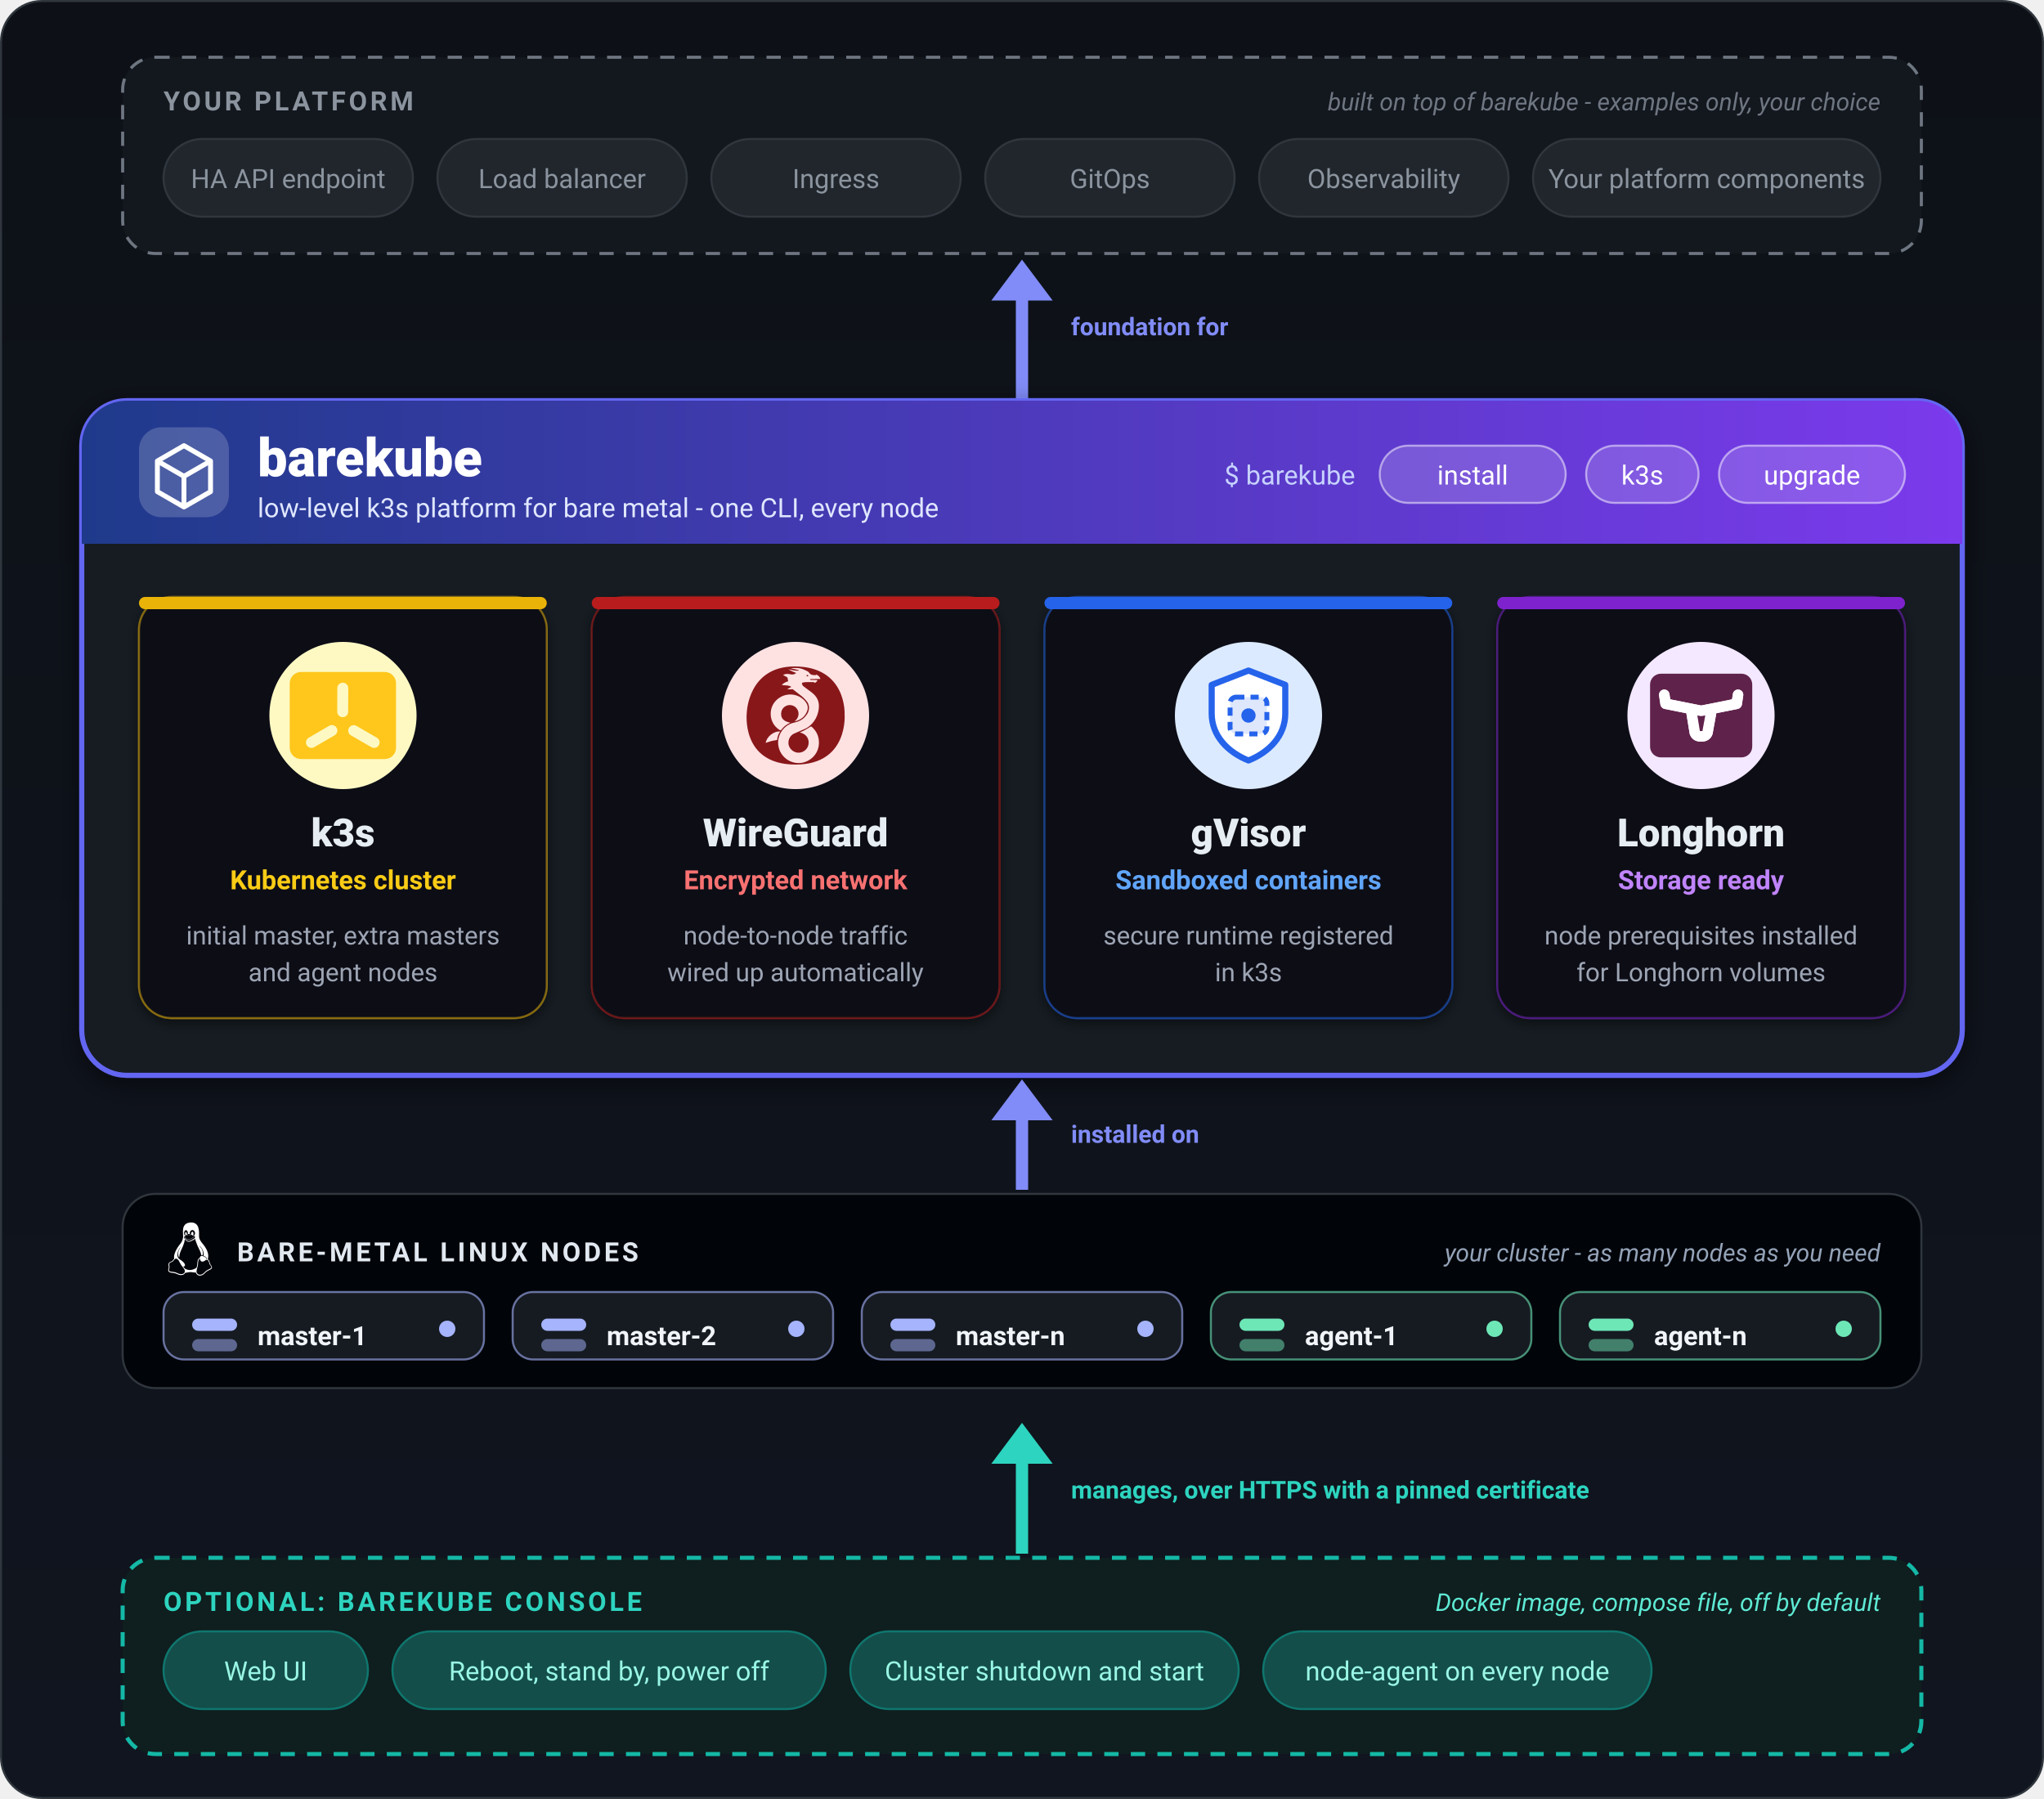
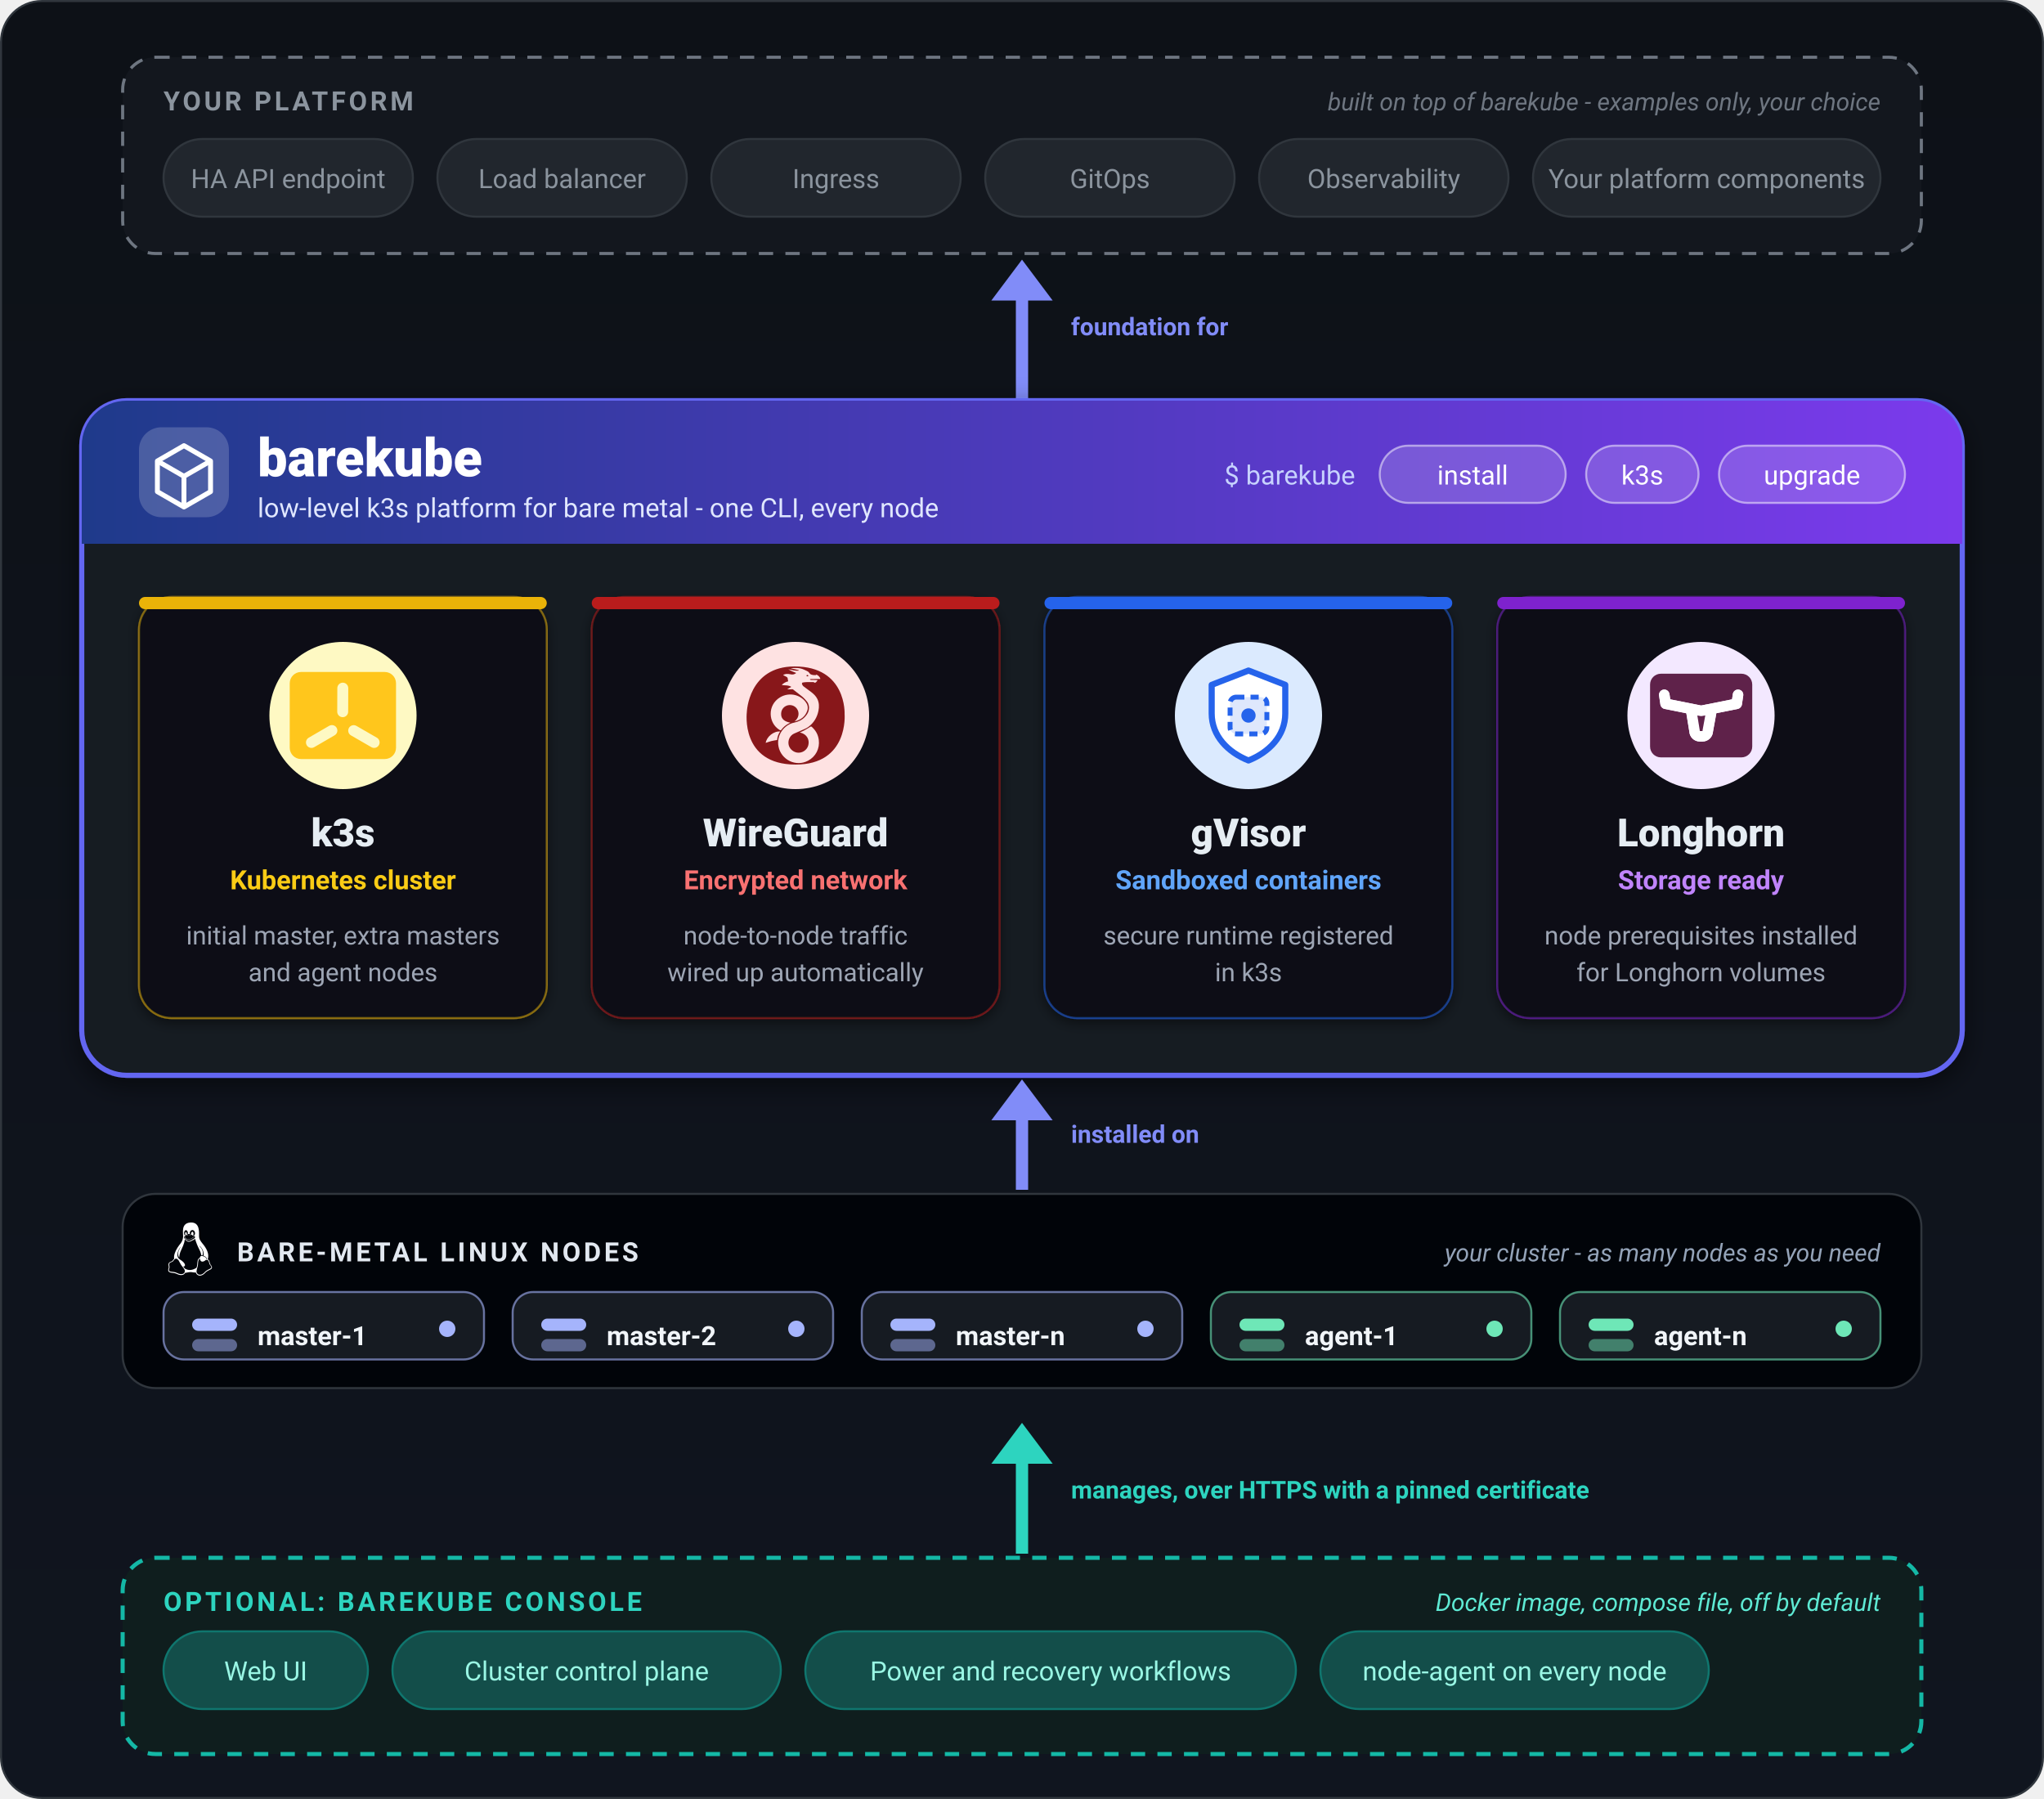
<svg xmlns="http://www.w3.org/2000/svg" viewBox="0 0 1000 880" width="1000" height="880" role="img" aria-labelledby="t d">
  <defs>
    <linearGradient id="hdr" x1="0" y1="0" x2="1" y2="0">
      <stop offset="0" stop-color="#1e3a8a" />
      <stop offset="1" stop-color="#7c3aed" />
    </linearGradient>
    <linearGradient id="bg" x1="0" y1="0" x2="0" y2="1">
      <stop offset="0" stop-color="#0d1117" />
      <stop offset="1" stop-color="#10151f" />
    </linearGradient>
    <filter id="sh" x="-10%" y="-10%" width="120%" height="130%">
      <feDropShadow dx="0" dy="4" stdDeviation="6" flood-color="#000000" flood-opacity="0.5" />
    </filter>
    <filter id="shs" x="-10%" y="-10%" width="120%" height="130%">
      <feDropShadow dx="0" dy="2" stdDeviation="3" flood-color="#000000" flood-opacity="0.5" />
    </filter>
    <style>text{font-family:-apple-system,"Segoe UI",Roboto,Helvetica,Arial,sans-serif}</style>
  </defs>
  <rect x="0.5" y="0.5" width="999" height="879" rx="20" fill="url(#bg)" stroke="#30363d" />
  <rect x="60" y="28" width="880" height="96" rx="16" fill="#161b22" fill-opacity="0.7" stroke="#6e7681" stroke-width="1.5" stroke-dasharray="7 6" />
  <text x="80" y="54" font-size="13" font-weight="700" letter-spacing="1.5" fill="#8b949e">YOUR PLATFORM</text>
  <text x="920" y="54" text-anchor="end" font-size="12" fill="#6e7681" font-style="italic">built on top of barekube - examples only, your choice</text>
  <rect x="80" y="68" width="122" height="38" rx="19" fill="#21262d" stroke="#30363d" />
  <text x="141.0" y="92" text-anchor="middle" font-size="13" fill="#8b949e">HA API endpoint</text>
  <rect x="214" y="68" width="122" height="38" rx="19" fill="#21262d" stroke="#30363d" />
  <text x="275.0" y="92" text-anchor="middle" font-size="13" fill="#8b949e">Load balancer</text>
  <rect x="348" y="68" width="122" height="38" rx="19" fill="#21262d" stroke="#30363d" />
  <text x="409.0" y="92" text-anchor="middle" font-size="13" fill="#8b949e">Ingress</text>
  <rect x="482" y="68" width="122" height="38" rx="19" fill="#21262d" stroke="#30363d" />
  <text x="543.0" y="92" text-anchor="middle" font-size="13" fill="#8b949e">GitOps</text>
  <rect x="616" y="68" width="122" height="38" rx="19" fill="#21262d" stroke="#30363d" />
  <text x="677.0" y="92" text-anchor="middle" font-size="13" fill="#8b949e">Observability</text>
  <rect x="750" y="68" width="170" height="38" rx="19" fill="#21262d" stroke="#30363d" />
  <text x="835.0" y="92" text-anchor="middle" font-size="13" fill="#8b949e">Your platform components</text>
  <path d="M497.0 198 V147 H485 L500 127 L515 147 H503.0 V198 Z" fill="#818cf8" />
  <text x="524" y="164" font-size="12" fill="#818cf8" font-weight="600">foundation for</text>
  <rect x="40" y="196" width="920" height="330" rx="22" fill="#161b22" stroke="#6366f1" stroke-width="2.5" filter="url(#sh)" />
  <path d="M40 218 a22 22 0 0 1 22 -22 h876 a22 22 0 0 1 22 22 v48 h-920 z" fill="url(#hdr)" />
  <g transform="translate(68,209)">
    <rect width="44" height="44" rx="11" fill="#fff" fill-opacity="0.18" />
    <path d="M22 9 L35 16.5 V31.5 L22 39 L9 31.5 V16.5 Z" fill="none" stroke="#fff" stroke-width="2.4" stroke-linejoin="round" />
    <path d="M9 16.5 L22 24 L35 16.5 M22 24 V39" fill="none" stroke="#fff" stroke-width="2.4" stroke-linejoin="round" />
  </g>
  <text x="126" y="233" font-size="26" font-weight="800" fill="#fff">barekube</text>
  <text x="126" y="253" font-size="13" fill="#e0e7ff">low-level k3s platform for bare metal - one CLI, every node</text>
  <rect x="841" y="218" width="91" height="28" rx="14" fill="#fff" fill-opacity="0.16" stroke="#fff" stroke-opacity="0.5" />
  <text x="886.5" y="237" text-anchor="middle" font-size="13" font-family="ui-monospace,Menlo,Consolas,monospace" fill="#fff">upgrade</text>
  <rect x="776" y="218" width="55" height="28" rx="14" fill="#fff" fill-opacity="0.16" stroke="#fff" stroke-opacity="0.5" />
  <text x="803.5" y="237" text-anchor="middle" font-size="13" font-family="ui-monospace,Menlo,Consolas,monospace" fill="#fff">k3s</text>
  <rect x="675" y="218" width="91" height="28" rx="14" fill="#fff" fill-opacity="0.16" stroke="#fff" stroke-opacity="0.5" />
  <text x="720.5" y="237" text-anchor="middle" font-size="13" font-family="ui-monospace,Menlo,Consolas,monospace" fill="#fff">install</text>
  <text x="663" y="237" text-anchor="end" font-size="13" font-family="ui-monospace,Menlo,Consolas,monospace" fill="#c7d2fe">$ barekube</text>
  <g filter="url(#shs)">
    <rect x="68.0" y="292" width="199.5" height="206" rx="16" fill="#0d1117" stroke="#eab308" stroke-opacity="0.5" />
  </g>
  <rect x="68.0" y="292" width="199.5" height="6" rx="3" fill="#eab308" />
  <circle cx="167.8" cy="350" r="36" fill="#fef9c3" />
  <svg x="141.75" y="324" width="52" height="52" viewBox="0 0 194.256 159.089" preserveAspectRatio="xMidYMid meet">
    <path fill="#ffc61c" d="M173.695,0H20.561A20.621,20.621,0,0,0-0,20.561V138.528a20.621,20.621,0,0,0,20.561,20.561H173.695a20.621,20.621,0,0,0,20.561-20.561V20.561A20.621,20.621,0,0,0,173.695,0ZM82.083,115.687,44.711,137.405a10,10,0,1,1-10.049-17.292L72.034,98.395a10,10,0,1,1,10.049,17.292ZM96.785,82.598h-.045A10,10,0,0,1,86.784,72.554l.188-43.053a10.001,10.001,0,0,1,9.999-9.957h.045a10,10,0,0,1,9.956,10.043l-.188,43.053A10.001,10.001,0,0,1,96.785,82.598Zm66.125,51.157a9.996,9.996,0,0,1-13.66,3.66l-37.427-21.608a10,10,0,0,1,10-17.32l37.427,21.608A9.999,9.999,0,0,1,162.91,133.755Z" />
  </svg>
  <text x="167.8" y="414" text-anchor="middle" font-size="19" font-weight="800" fill="#e6edf3">k3s</text>
  <text x="167.8" y="435" text-anchor="middle" font-size="13" font-weight="600" fill="#facc15">Kubernetes cluster</text>
  <text x="167.8" y="462" text-anchor="middle" font-size="12.5" fill="#9da5b4">initial master, extra masters</text>
  <text x="167.8" y="480" text-anchor="middle" font-size="12.5" fill="#9da5b4">and agent nodes</text>
  <g filter="url(#shs)">
    <rect x="289.5" y="292" width="199.5" height="206" rx="16" fill="#0d1117" stroke="#b91c1c" stroke-opacity="0.5" />
  </g>
  <rect x="289.5" y="292" width="199.5" height="6" rx="3" fill="#b91c1c" />
  <circle cx="389.2" cy="350" r="36" fill="#fee2e2" />
  <svg x="365.25" y="326" width="48" height="48" viewBox="0 0 24 24" preserveAspectRatio="xMidYMid meet">
    <path fill="#88171a" fill-rule="evenodd" d="M23.98 11.645S24.533 0 11.735 0C.418 0 .064 11.17.064 11.17S-1.6 24 11.997 24C25.04 24 23.98 11.645 23.98 11.645zM8.155 7.576c2.4-1.47 5.469-.571 6.618 1.638.218.419.246 1.063.108 1.503-.477 1.516-1.601 2.366-3.145 2.728.455-.39.817-.832.933-1.442a2.112 2.112 0 0 0-.364-1.677 2.14 2.14 0 0 0-2.465-.75c-.95.36-1.47 1.228-1.377 2.294.087.99.839 1.632 2.245 1.876-.21.111-.372.193-.53.281a5.113 5.113 0 0 0-1.644 1.43c-.143.192-.24.208-.458.075-2.827-1.729-3.009-6.067.078-7.956zM6.04 18.258c-.455.116-.895.286-1.359.438.227-1.532 2.021-2.943 3.539-2.782a3.91 3.91 0 0 0-.74 2.072c-.504.093-.98.155-1.44.272zM15.703 3.3c.448.017.898.01 1.347.02a2.324 2.324 0 0 1 .334.047 3.249 3.249 0 0 1-.34.434c-.16.15-.341.296-.573.069-.055-.055-.187-.042-.283-.044-.447-.005-.894-.02-1.34-.003a8.323 8.323 0 0 0-1.154.118c-.072.013-.178.25-.146.338.078.207.191.435.359.567.619.49 1.277.928 1.9 1.413.604.472 1.167.99 1.51 1.7.446.928.46 1.9.267 2.877-.322 1.63-1.147 2.98-2.483 3.962-.538.395-1.205.62-1.821.903-.543.25-1.1.465-1.644.712-.98.446-1.53 1.51-1.369 2.615.149 1.015 1.04 1.862 2.059 2.037 1.223.21 2.486-.586 2.785-1.83.336-1.397-.423-2.646-1.845-3.024l-.256-.066c.38-.17.708-.291 1.012-.458q.793-.437 1.558-.925c.15-.096.231-.096.36.014.977.846 1.56 1.898 1.724 3.187.27 2.135-.74 4.096-2.646 5.101-2.948 1.555-6.557-.215-7.208-3.484-.558-2.8 1.418-5.34 3.797-5.83 1.023-.211 1.958-.637 2.685-1.425.47-.508.697-.944.775-1.141a3.165 3.165 0 0 0 .217-1.158 2.71 2.71 0 0 0-.237-.992c-.248-.566-1.2-1.466-1.435-1.656l-2.24-1.754c-.079-.065-.168-.06-.36-.047-.23.016-.815.048-1.067-.018.204-.155.76-.38 1-.56-.726-.49-1.554-.314-2.315-.46.176-.328 1.046-.831 1.541-.888a7.323 7.323 0 0 0-.135-.822c-.03-.111-.154-.22-.263-.283-.262-.154-.541-.281-.843-.434a1.755 1.755 0 0 1 .906-.28 3.385 3.385 0 0 1 .908.088c.54.123.97.042 1.399-.324-.338-.136-.676-.26-1.003-.407a9.843 9.843 0 0 1-.942-.493c.85.118 1.671.437 2.54.32l.022-.118-2.018-.47c1.203-.11 2.323-.128 3.384.388.299.146.61.266.897.432.14.08.233.24.348.365.09.098.164.23.276.29.424.225.89.234 1.366.223l.01-.16c.479.15 1.017.702 1.017 1.105-.776 0-1.55-.003-2.325.004-.083 0-.165.061-.247.094.078.046.155.128.235.131z M14.703 2.153a.118.118 0 0 0-.016.19.179.179 0 0 0 .246.065c.075-.038.148-.078.238-.125-.072-.062-.13-.114-.19-.163-.106-.087-.193-.032-.278.033z" />
  </svg>
  <text x="389.2" y="414" text-anchor="middle" font-size="19" font-weight="800" fill="#e6edf3">WireGuard</text>
  <text x="389.2" y="435" text-anchor="middle" font-size="13" font-weight="600" fill="#f87171">Encrypted network</text>
  <text x="389.2" y="462" text-anchor="middle" font-size="12.5" fill="#9da5b4">node-to-node traffic</text>
  <text x="389.2" y="480" text-anchor="middle" font-size="12.5" fill="#9da5b4">wired up automatically</text>
  <g filter="url(#shs)">
    <rect x="511.0" y="292" width="199.5" height="206" rx="16" fill="#0d1117" stroke="#2563eb" stroke-opacity="0.5" />
  </g>
  <rect x="511.0" y="292" width="199.5" height="6" rx="3" fill="#2563eb" />
  <circle cx="610.8" cy="350" r="36" fill="#dbeafe" />
  <g transform="translate(586.8,326)">
    <path d="M24 2 L42 9 V23 C42 34 34 42 24 46 C14 42 6 34 6 23 V9 Z" fill="#fff" stroke="#2563eb" stroke-width="3" stroke-linejoin="round" />
    <rect x="15" y="15" width="18" height="18" rx="3" fill="#2563eb" fill-opacity="0.15" stroke="#2563eb" stroke-width="2.4" stroke-dasharray="4 3" />
    <circle cx="24" cy="24" r="3.5" fill="#2563eb" />
  </g>
  <text x="610.8" y="414" text-anchor="middle" font-size="19" font-weight="800" fill="#e6edf3">gVisor</text>
  <text x="610.8" y="435" text-anchor="middle" font-size="13" font-weight="600" fill="#60a5fa">Sandboxed containers</text>
  <text x="610.8" y="462" text-anchor="middle" font-size="12.5" fill="#9da5b4">secure runtime registered</text>
  <text x="610.8" y="480" text-anchor="middle" font-size="12.5" fill="#9da5b4">in k3s</text>
  <g filter="url(#shs)">
    <rect x="732.5" y="292" width="199.5" height="206" rx="16" fill="#0d1117" stroke="#7e22ce" stroke-opacity="0.5" />
  </g>
  <rect x="732.5" y="292" width="199.5" height="6" rx="3" fill="#7e22ce" />
  <circle cx="832.2" cy="350" r="36" fill="#f3e8ff" />
  <svg x="806.25" y="324" width="52" height="52" viewBox="0 0 356.98 294.48" preserveAspectRatio="xMidYMid meet">
    <path fill="#5f224a" d="M313.862,6.87H43.379A36.423,36.423,0,0,0,7.062,43.186V251.554A36.423,36.423,0,0,0,43.379,287.87h270.483a36.423,36.423,0,0,0,36.316-36.316V43.186A36.423,36.423,0,0,0,313.862,6.87Zm6.106,73.418-.004.027L315.545,110.342a17.664,17.664,0,0,1-14.017,14.75L229.697,139.433c-.012.072-.015.143-.028.215L218.424,201.205a35.373,35.373,0,0,1-35.278,33.459H174.092a35.372,35.372,0,0,1-35.288-33.662l-9.964-61.309L55.712,125.092A17.664,17.664,0,0,1,41.695,110.342L37.276,80.315A17.663,17.663,0,0,1,72.226,75.171l2.606,17.715L178.62,113.607,282.408,92.886,285.014,75.171a17.663,17.663,0,1,1,34.954,5.117Z" />
    <path fill="#fff" d="M305.05,60.253A17.663,17.663,0,0,0,285.014,75.171l-2.606,17.715L178.62,113.607,74.832,92.886,72.226,75.171a17.663,17.663,0,0,0-34.95,5.144L41.695,110.342a17.664,17.664,0,0,0,14.017,14.75l73.128,14.6,9.964,61.309a35.372,35.372,0,0,0,35.288,33.662h9.054A35.373,35.373,0,0,0,218.424,201.205L229.669,139.648c.013-.072.016-.143.028-.215l71.831-14.341a17.664,17.664,0,0,0,14.017-14.75l4.419-30.027.004-.027A17.663,17.663,0,0,0,305.05,60.253ZM183.434,196.163a17.66,17.66,0,0,0-.288,3.175h-9.054a17.532,17.532,0,0,0-.229-2.834l-8.034-49.427,9.333,1.863a17.681,17.681,0,0,0,6.917,0l10.361-2.069Z" />
    <path fill="#5f224a" d="M178.62,149.282a17.679,17.679,0,0,1-3.458-.342l-9.333-1.863,8.034,49.427a17.532,17.532,0,0,1,.229,2.834h9.054a17.66,17.66,0,0,1,.288-3.175l9.005-49.291-10.361,2.069A17.679,17.679,0,0,1,178.62,149.282Z" />
  </svg>
  <text x="832.2" y="414" text-anchor="middle" font-size="19" font-weight="800" fill="#e6edf3">Longhorn</text>
  <text x="832.2" y="435" text-anchor="middle" font-size="13" font-weight="600" fill="#c084fc">Storage ready</text>
  <text x="832.2" y="462" text-anchor="middle" font-size="12.5" fill="#9da5b4">node prerequisites installed</text>
  <text x="832.2" y="480" text-anchor="middle" font-size="12.5" fill="#9da5b4">for Longhorn volumes</text>
  <path d="M497.0 582 V548 H485 L500 528 L515 548 H503.0 V582 Z" fill="#818cf8" />
  <text x="524" y="559" font-size="12" fill="#818cf8" font-weight="600">installed on</text>
  <rect x="60" y="584" width="880" height="95" rx="16" fill="#010409" stroke="#30363d" />
  <svg x="80" y="598" width="26" height="26" viewBox="0 0 24 24" preserveAspectRatio="xMidYMid meet">
    <path fill="#fff" d="M12.504 0c-.155 0-.315.008-.48.021-4.226.333-3.105 4.807-3.17 6.298-.076 1.092-.3 1.953-1.05 3.02-.885 1.051-2.127 2.75-2.716 4.521-.278.832-.41 1.684-.287 2.489a.424.424 0 00-.11.135c-.26.268-.45.6-.663.839-.199.199-.485.267-.797.4-.313.136-.658.269-.864.68-.09.189-.136.394-.132.602 0 .199.027.4.055.536.058.399.116.728.04.97-.249.68-.28 1.145-.106 1.484.174.334.535.47.94.601.81.2 1.91.135 2.774.6.926.466 1.866.67 2.616.47.526-.116.97-.464 1.208-.946.587-.003 1.23-.269 2.26-.334.699-.058 1.574.267 2.577.2.025.134.063.198.114.333l.003.003c.391.778 1.113 1.132 1.884 1.071.771-.06 1.592-.536 2.257-1.306.631-.765 1.683-1.084 2.378-1.503.348-.199.629-.469.649-.853.023-.4-.2-.811-.714-1.376v-.097l-.003-.003c-.17-.2-.25-.535-.338-.926-.085-.401-.182-.786-.492-1.046h-.003c-.059-.054-.123-.067-.188-.135a.357.357 0 00-.19-.064c.431-1.278.264-2.55-.173-3.694-.533-1.41-1.465-2.638-2.175-3.483-.796-1.005-1.576-1.957-1.56-3.368.026-2.152.236-6.133-3.544-6.139zm.529 3.405h.013c.213 0 .396.062.584.198.19.135.33.332.438.533.105.259.158.459.166.724 0-.02.006-.04.006-.06v.105a.086.086 0 01-.004-.021l-.004-.024a1.807 1.807 0 01-.15.706.953.953 0 01-.213.335.71.71 0 00-.088-.042c-.104-.045-.198-.064-.284-.133a1.312 1.312 0 00-.22-.066c.05-.06.146-.133.183-.198.053-.128.082-.264.088-.402v-.02a1.21 1.21 0 00-.061-.4c-.045-.134-.101-.2-.183-.333-.084-.066-.167-.132-.267-.132h-.016c-.093 0-.176.03-.262.132a.8.8 0 00-.205.334 1.18 1.18 0 00-.09.4v.019c.002.089.008.179.02.267-.193-.067-.438-.135-.607-.202a1.635 1.635 0 01-.018-.2v-.02a1.772 1.772 0 01.15-.768c.082-.22.232-.406.43-.533a.985.985 0 01.594-.2zm-2.962.059h.036c.142 0 .27.048.399.135.146.129.264.288.344.465.09.199.14.4.153.667v.004c.007.134.006.2-.002.266v.08c-.03.007-.056.018-.083.024-.152.055-.274.135-.393.2.012-.09.013-.18.003-.267v-.015c-.012-.133-.04-.2-.082-.333a.613.613 0 00-.166-.267.248.248 0 00-.183-.064h-.021c-.071.006-.13.04-.186.132a.552.552 0 00-.12.27.944.944 0 00-.023.33v.015c.012.135.037.2.08.334.046.134.098.2.166.268.01.009.02.018.034.024-.07.057-.117.07-.176.136a.304.304 0 01-.131.068 2.62 2.62 0 01-.275-.402 1.772 1.772 0 01-.155-.667 1.759 1.759 0 01.08-.668 1.43 1.43 0 01.283-.535c.128-.133.26-.2.418-.2zm1.37 1.706c.332 0 .733.065 1.216.399.293.2.523.269 1.052.468h.003c.255.136.405.266.478.399v-.131a.571.571 0 01.016.47c-.123.31-.516.643-1.063.842v.002c-.268.135-.501.333-.775.465-.276.135-.588.292-1.012.267a1.139 1.139 0 01-.448-.067 3.566 3.566 0 01-.322-.198c-.195-.135-.363-.332-.612-.465v-.005h-.005c-.4-.246-.616-.512-.686-.71-.07-.268-.005-.47.193-.6.224-.135.38-.271.483-.336.104-.074.143-.102.176-.131h.002v-.003c.169-.202.436-.47.839-.601.139-.036.294-.065.466-.065zm2.8 2.142c.358 1.417 1.196 3.475 1.735 4.473.286.534.855 1.659 1.102 3.024.156-.005.33.018.513.064.646-1.671-.546-3.467-1.089-3.966-.22-.2-.232-.335-.123-.335.59.534 1.365 1.572 1.646 2.757.13.535.16 1.104.021 1.67.067.028.135.06.205.067 1.032.534 1.413.938 1.23 1.537v-.043c-.06-.003-.12 0-.18 0h-.016c.151-.467-.182-.825-1.065-1.224-.915-.4-1.646-.336-1.77.465-.008.043-.013.066-.018.135-.068.023-.139.053-.209.064-.43.268-.662.669-.793 1.187-.13.533-.17 1.156-.205 1.869v.003c-.02.334-.17.838-.319 1.35-1.5 1.072-3.58 1.538-5.348.334a2.645 2.645 0 00-.402-.533 1.45 1.45 0 00-.275-.333c.182 0 .338-.03.465-.067a.615.615 0 00.314-.334c.108-.267 0-.697-.345-1.163-.345-.467-.931-.995-1.788-1.521-.63-.4-.986-.87-1.15-1.396-.165-.534-.143-1.085-.015-1.645.245-1.07.873-2.11 1.274-2.763.107-.065.037.135-.408.974-.396.751-1.14 2.497-.122 3.854a8.123 8.123 0 01.647-2.876c.564-1.278 1.743-3.504 1.836-5.268.048.036.217.135.289.202.218.133.38.333.59.465.21.201.477.335.876.335.039.003.075.006.11.006.412 0 .73-.134.997-.268.29-.134.52-.334.74-.4h.005c.467-.135.835-.402 1.044-.7zm2.185 8.958c.037.6.343 1.245.882 1.377.588.134 1.434-.333 1.791-.765l.211-.01c.315-.007.577.01.847.268l.003.003c.208.199.305.53.391.876.085.4.154.78.409 1.066.486.527.645.906.636 1.14l.003-.007v.018l-.003-.012c-.015.262-.185.396-.498.595-.63.401-1.746.712-2.457 1.57-.618.737-1.37 1.14-2.036 1.191-.664.053-1.237-.2-1.574-.898l-.005-.003c-.21-.4-.12-1.025.056-1.69.176-.668.428-1.344.463-1.897.037-.714.076-1.335.195-1.814.12-.465.308-.797.641-.984l.045-.022zm-10.814.049h.01c.053 0 .105.005.157.014.376.055.706.333 1.023.752l.91 1.664.003.003c.243.533.754 1.064 1.189 1.637.434.598.77 1.131.729 1.57v.006c-.057.744-.48 1.148-1.125 1.294-.645.135-1.52.002-2.395-.464-.968-.536-2.118-.469-2.857-.602-.369-.066-.61-.2-.723-.4-.11-.2-.113-.602.123-1.23v-.004l.002-.003c.117-.334.03-.752-.027-1.118-.055-.401-.083-.71.043-.94.16-.334.396-.4.69-.533.294-.135.64-.202.915-.47h.002v-.002c.256-.268.445-.601.668-.838.19-.201.38-.336.663-.336zm7.159-9.074c-.435.201-.945.535-1.488.535-.542 0-.97-.267-1.28-.466-.154-.134-.28-.268-.373-.335-.164-.134-.144-.333-.074-.333.109.016.129.134.199.2.096.066.215.2.36.333.292.2.68.467 1.167.467.485 0 1.053-.267 1.398-.466.195-.135.445-.334.648-.467.156-.136.149-.267.279-.267.128.016.034.134-.147.332a8.097 8.097 0 01-.69.468zm-1.082-1.583V5.64c-.006-.02.013-.042.029-.05.074-.043.18-.027.26.004.063 0 .16.067.15.135-.006.049-.085.066-.135.066-.055 0-.092-.043-.141-.068-.052-.018-.146-.008-.163-.065zm-.551 0c-.02.058-.113.049-.166.066-.047.025-.086.068-.14.068-.05 0-.13-.02-.136-.068-.01-.066.088-.133.15-.133.08-.031.184-.047.259-.005.019.009.036.03.03.05v.02h.003z" />
  </svg>
  <text x="116" y="617" font-size="13" font-weight="700" letter-spacing="1.5" fill="#e2e8f0">BARE-METAL LINUX NODES</text>
  <text x="920" y="617" text-anchor="end" font-size="12" fill="#94a3b8" font-style="italic">your cluster - as many nodes as you need</text>
  <rect x="80.0" y="632" width="156.8" height="33" rx="10" fill="#161b22" stroke="#a5b4fc" stroke-opacity="0.6" />
  <rect x="94.0" y="645" width="22" height="6" rx="3" fill="#a5b4fc" />
  <rect x="94.0" y="655" width="22" height="6" rx="3" fill="#a5b4fc" fill-opacity="0.5" />
  <circle cx="218.8" cy="650" r="4" fill="#a5b4fc" />
  <text x="126.0" y="658" font-size="13" font-weight="700" fill="#f1f5f9">master-1</text>
  <rect x="250.8" y="632" width="156.8" height="33" rx="10" fill="#161b22" stroke="#a5b4fc" stroke-opacity="0.6" />
  <rect x="264.8" y="645" width="22" height="6" rx="3" fill="#a5b4fc" />
  <rect x="264.8" y="655" width="22" height="6" rx="3" fill="#a5b4fc" fill-opacity="0.5" />
  <circle cx="389.6" cy="650" r="4" fill="#a5b4fc" />
  <text x="296.8" y="658" font-size="13" font-weight="700" fill="#f1f5f9">master-2</text>
  <rect x="421.6" y="632" width="156.8" height="33" rx="10" fill="#161b22" stroke="#a5b4fc" stroke-opacity="0.6" />
  <rect x="435.6" y="645" width="22" height="6" rx="3" fill="#a5b4fc" />
  <rect x="435.6" y="655" width="22" height="6" rx="3" fill="#a5b4fc" fill-opacity="0.5" />
  <circle cx="560.4" cy="650" r="4" fill="#a5b4fc" />
  <text x="467.6" y="658" font-size="13" font-weight="700" fill="#f1f5f9">master-n</text>
  <rect x="592.4" y="632" width="156.8" height="33" rx="10" fill="#161b22" stroke="#6ee7b7" stroke-opacity="0.6" />
  <rect x="606.4" y="645" width="22" height="6" rx="3" fill="#6ee7b7" />
  <rect x="606.4" y="655" width="22" height="6" rx="3" fill="#6ee7b7" fill-opacity="0.5" />
  <circle cx="731.2" cy="650" r="4" fill="#6ee7b7" />
  <text x="638.4" y="658" font-size="13" font-weight="700" fill="#f1f5f9">agent-1</text>
  <rect x="763.2" y="632" width="156.8" height="33" rx="10" fill="#161b22" stroke="#6ee7b7" stroke-opacity="0.6" />
  <rect x="777.2" y="645" width="22" height="6" rx="3" fill="#6ee7b7" />
  <rect x="777.2" y="655" width="22" height="6" rx="3" fill="#6ee7b7" fill-opacity="0.5" />
  <circle cx="902.0" cy="650" r="4" fill="#6ee7b7" />
  <text x="809.2" y="658" font-size="13" font-weight="700" fill="#f1f5f9">agent-n</text>
  <path d="M497.0 760 V716 H485 L500 696 L515 716 H503.0 V760 Z" fill="#2dd4bf" />
  <text x="524" y="733" font-size="12" fill="#2dd4bf" font-weight="600">manages, over HTTPS with a pinned certificate</text>
  <rect x="60" y="762" width="880" height="96" rx="16" fill="#0f1f1e" fill-opacity="0.9" stroke="#14b8a6" stroke-width="2" stroke-dasharray="7 6" />
  <text x="80" y="788" font-size="13" font-weight="700" letter-spacing="1.5" fill="#2dd4bf">OPTIONAL: BAREKUBE CONSOLE</text>
  <text x="920" y="788" text-anchor="end" font-size="12" fill="#5eead4" font-style="italic">Docker image, compose file, off by default</text>
  <rect x="80" y="798" width="100" height="38" rx="19" fill="#134e4a" stroke="#0f766e" />
  <text x="130.0" y="822" text-anchor="middle" font-size="13" fill="#99f6e4">Web UI</text>
-   <rect x="192" y="798" width="212" height="38" rx="19" fill="#134e4a" stroke="#0f766e" />
-   <text x="298.0" y="822" text-anchor="middle" font-size="13" fill="#99f6e4">Reboot, stand by, power off</text>
-   <rect x="416" y="798" width="190" height="38" rx="19" fill="#134e4a" stroke="#0f766e" />
-   <text x="511.0" y="822" text-anchor="middle" font-size="13" fill="#99f6e4">Cluster shutdown and start</text>
-   <rect x="618" y="798" width="190" height="38" rx="19" fill="#134e4a" stroke="#0f766e" />
-   <text x="713.0" y="822" text-anchor="middle" font-size="13" fill="#99f6e4">node-agent on every node</text>
+   <rect x="192" y="798" width="190" height="38" rx="19" fill="#134e4a" stroke="#0f766e" />
+   <text x="287.0" y="822" text-anchor="middle" font-size="13" fill="#99f6e4">Cluster control plane</text>
+   <rect x="394" y="798" width="240" height="38" rx="19" fill="#134e4a" stroke="#0f766e" />
+   <text x="514.0" y="822" text-anchor="middle" font-size="13" fill="#99f6e4">Power and recovery workflows</text>
+   <rect x="646" y="798" width="190" height="38" rx="19" fill="#134e4a" stroke="#0f766e" />
+   <text x="741.0" y="822" text-anchor="middle" font-size="13" fill="#99f6e4">node-agent on every node</text>
</svg>
